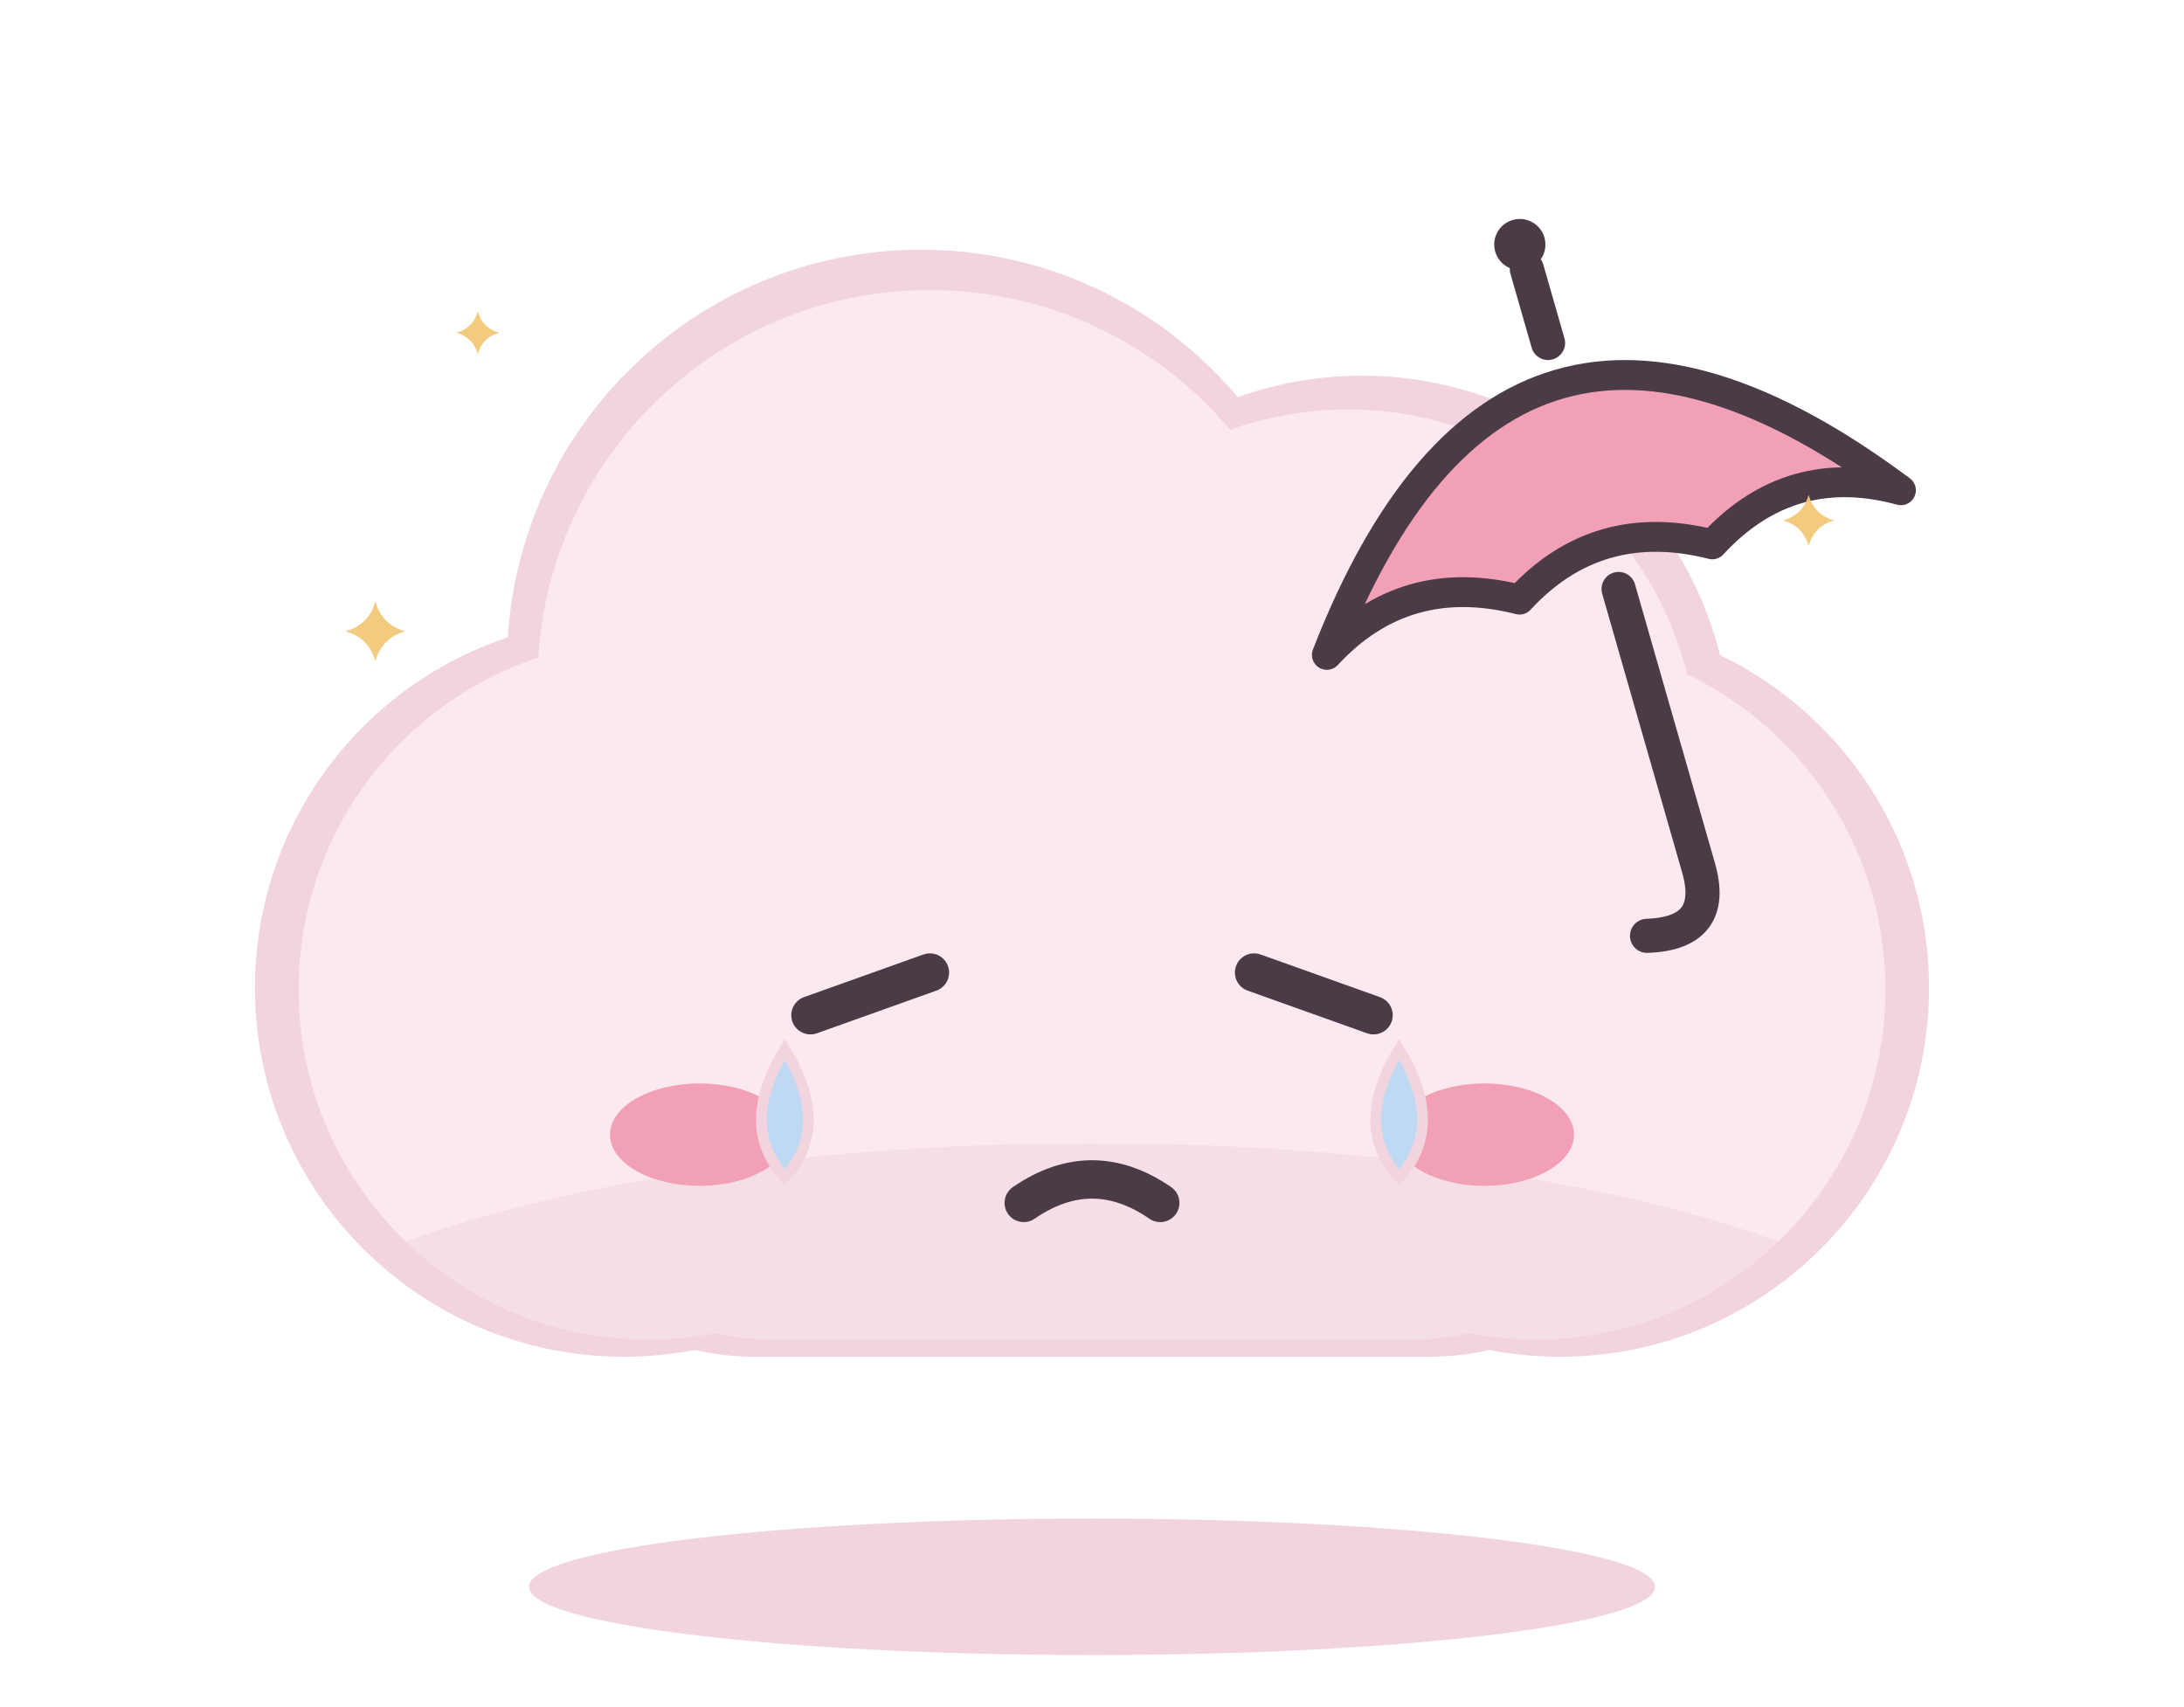
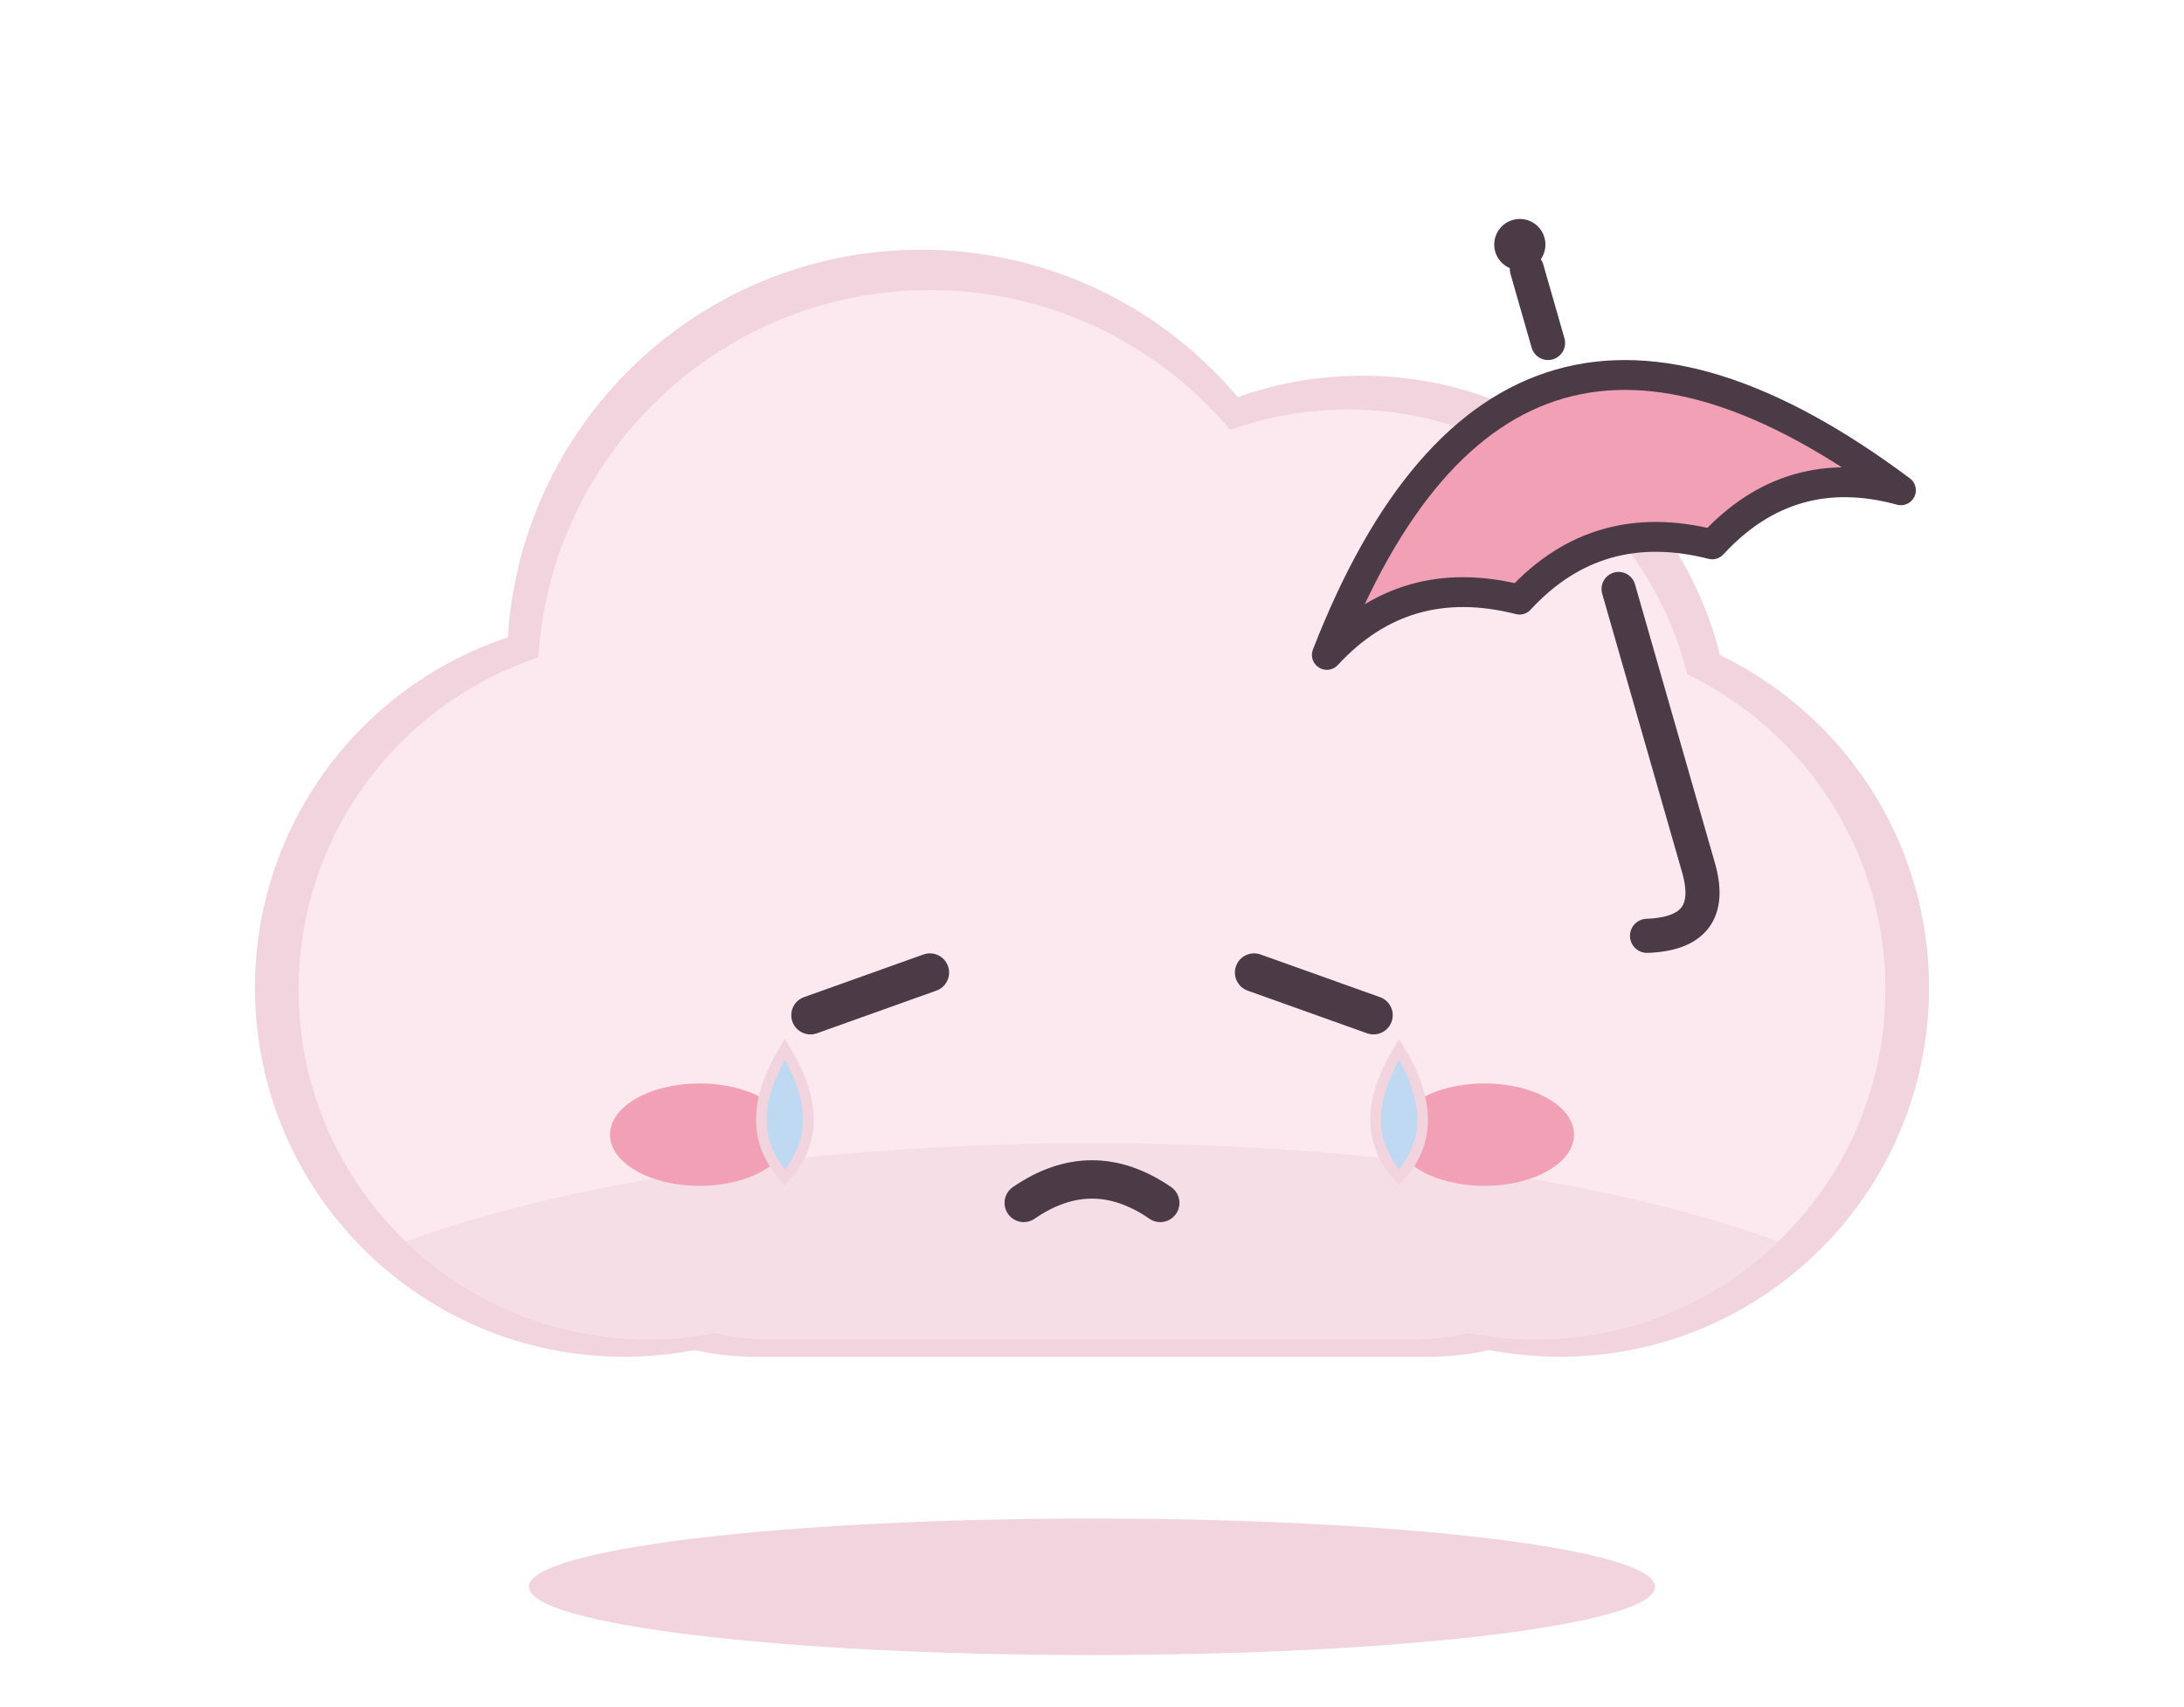
<svg xmlns="http://www.w3.org/2000/svg" viewBox="0 0 512 400">
  <defs>
    <clipPath id="corps">
      <circle cx="152" cy="232" r="82" />
      <circle cx="218" cy="160" r="92" />
      <circle cx="316" cy="178" r="82" />
      <circle cx="360" cy="232" r="82" />
      <rect x="122" y="196" width="268" height="118" rx="59" />
    </clipPath>
  </defs>
  <ellipse cx="256" cy="372" rx="132" ry="16" fill="#F2D4DF" opacity="1" />
  <g transform="translate(256 240) scale(1.055) translate(-256 -240)">
    <circle cx="152" cy="232" r="82" fill="#F2D4DF" />
    <circle cx="218" cy="160" r="92" fill="#F2D4DF" />
    <circle cx="316" cy="178" r="82" fill="#F2D4DF" />
    <circle cx="360" cy="232" r="82" fill="#F2D4DF" />
    <rect x="122" y="196" width="268" height="118" rx="59" fill="#F2D4DF" />
  </g>
  <circle cx="152" cy="232" r="82" fill="#FBE9EF" />
  <circle cx="218" cy="160" r="92" fill="#FBE9EF" />
  <circle cx="316" cy="178" r="82" fill="#FBE9EF" />
  <circle cx="360" cy="232" r="82" fill="#FBE9EF" />
  <rect x="122" y="196" width="268" height="118" rx="59" fill="#FBE9EF" />
  <ellipse cx="256" cy="334" rx="212" ry="66" fill="#F2D4DF" opacity="0.5" clip-path="url(#corps)" />
  <ellipse cx="164" cy="266" rx="21" ry="12" fill="#F2A0B5" />
  <ellipse cx="348" cy="266" rx="21" ry="12" fill="#F2A0B5" />
  <path d="M 190 238 L 218 228" stroke="#4A3B47" stroke-width="9" stroke-linecap="round" stroke-linejoin="round" fill="none" />
  <path d="M 294 228 L 322 238" stroke="#4A3B47" stroke-width="9" stroke-linecap="round" stroke-linejoin="round" fill="none" />
  <path d="M 240 282 Q 256 271 272 282" stroke="#4A3B47" stroke-width="9" stroke-linecap="round" stroke-linejoin="round" fill="none" />
  <g transform="rotate(-16 380 140)">
    <path d="M 380 138 L 380 206 Q 380 222 364 218" stroke="#4A3B47" stroke-width="8" stroke-linecap="round" stroke-linejoin="round" fill="none" />
    <path d="M 310 134 Q 380 42 450 134 Q 427 120 404 134 Q 380 120 357 134 Q 333 120 310 134 Z" fill="#F2A0B5" stroke="#4A3B47" stroke-width="7" stroke-linejoin="round" />
    <path d="M 380 60 L 380 78" stroke="#4A3B47" stroke-width="8" stroke-linecap="round" stroke-linejoin="round" fill="none" />
    <circle cx="380" cy="54" r="6" fill="#4A3B47" />
  </g>
  <path d="M 184 246 Q 173 264 184 276 Q 195 264 184 246 Z" fill="#BFD9F2" stroke="#F2D4DF" stroke-width="2.5" />
  <path d="M 328 246 Q 339 264 328 276 Q 317 264 328 246 Z" fill="#BFD9F2" stroke="#F2D4DF" stroke-width="2.5" />
-   <path d="M 88 141 Q 89.54 146.46 95 148 Q 89.54 149.54 88 155 Q 86.46 149.54 81 148 Q 86.46 146.46 88 141 Z" fill="#F2C879" opacity="0.95" />
-   <path d="M 424 116 Q 425.32 120.68 430 122 Q 425.32 123.32 424 128 Q 422.68 123.32 418 122 Q 422.68 120.68 424 116 Z" fill="#F2C879" opacity="0.95" />
-   <path d="M 112 73 Q 113.1 76.9 117 78 Q 113.1 79.1 112 83 Q 110.9 79.1 107 78 Q 110.9 76.9 112 73 Z" fill="#F2C879" opacity="0.95" />
</svg>
